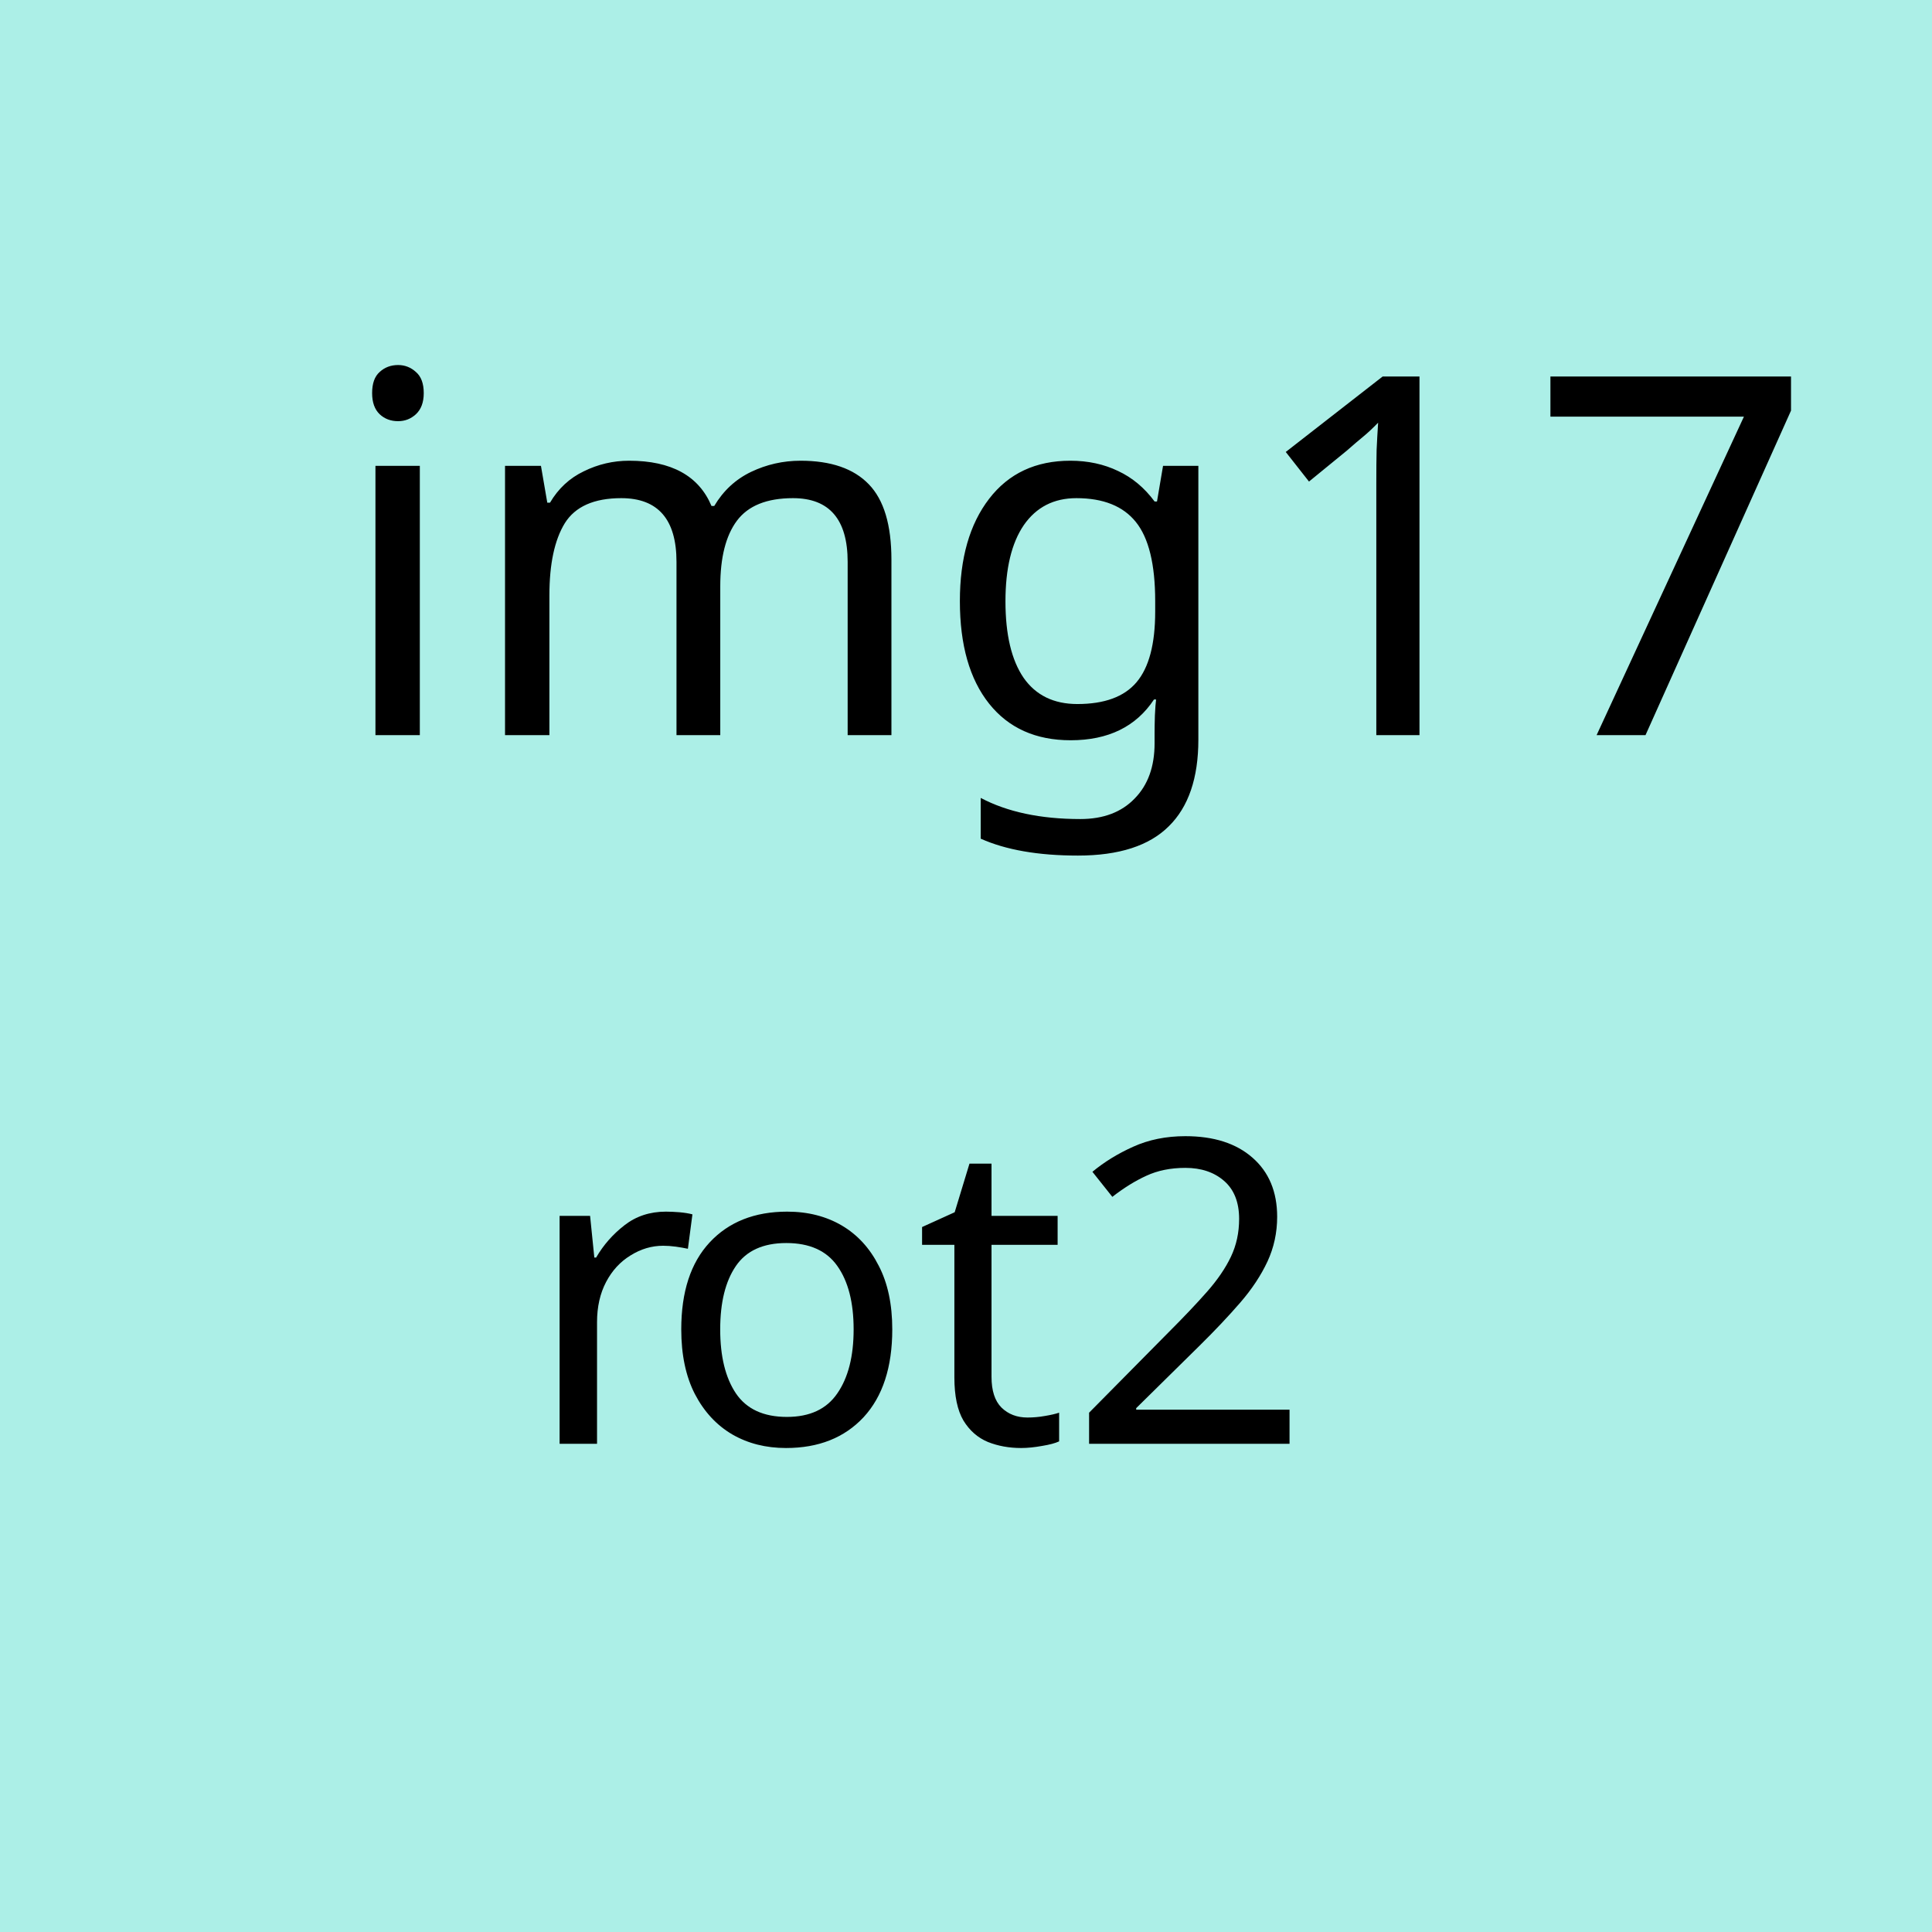
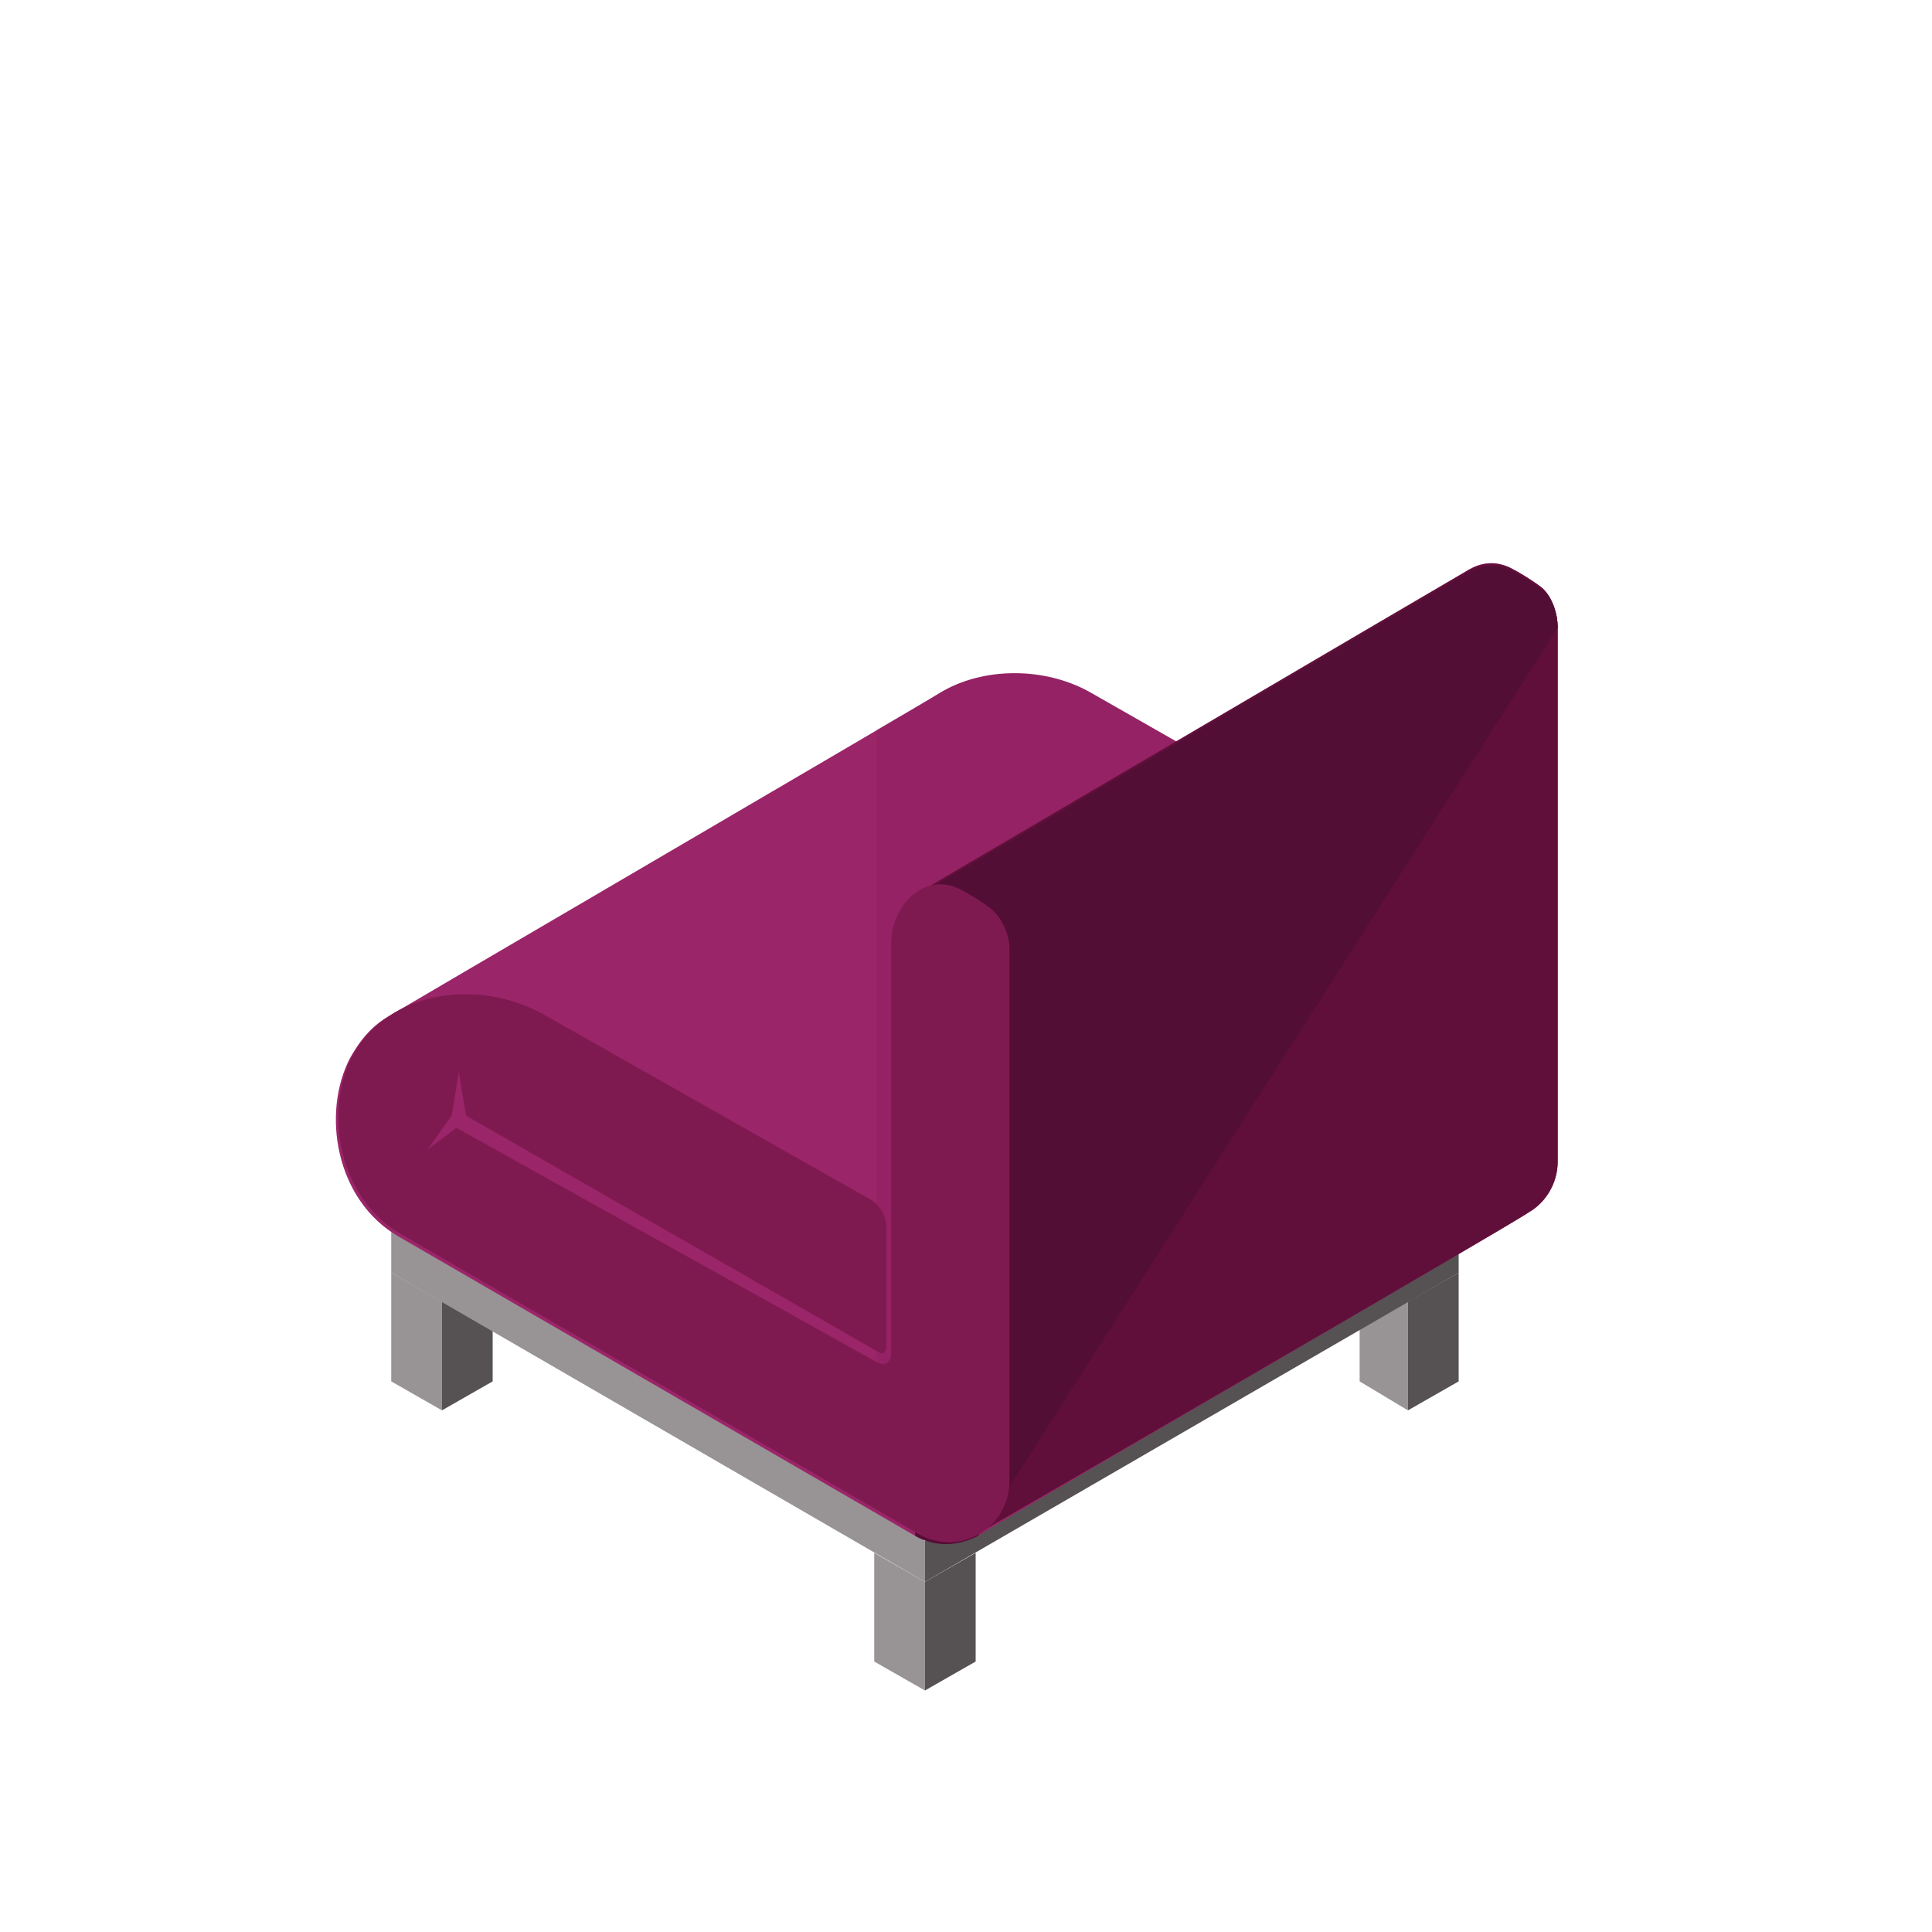
- <svg xmlns="http://www.w3.org/2000/svg" viewBox="0 0 100 100">
-   <defs>
-     <style>.cls-1{fill:#acefe7;}.cls-2{font-size:26px;}.cls-2,.cls-3{font-family:MyriadPro-Regular, Myriad Pro;}.cls-3{font-size:22px;letter-spacing:-0.01em;}.cls-4{letter-spacing:0em;}</style>
-   </defs>
-   <g id="bg">
-     <rect class="cls-1" x="-413.47" y="-8.47" width="900.59" height="238.44" />
-     <path d="M486.62-8V229.48H-413V-8H486.62m1-1H-414V230.48H487.62V-9Z" />
-   </g>
-   <g id="img_labels" data-name="img labels">
-     <text class="cls-2" transform="translate(17.23 38.05)">img17</text>
-   </g>
-   <g id="rot2">
-     <text class="cls-3" transform="translate(27.09 74.73)">r<tspan class="cls-4" x="6.97" y="0">ot2</tspan>
-     </text>
+ <svg xmlns="http://www.w3.org/2000/svg" version="1.1" id="Layer_1" x="0px" y="0px" viewBox="0 0 80 80" style="enable-background:new 0 0 80 80;" xml:space="preserve">
+   <style type="text/css">
+ 	.st0{fill:#989495;}
+ 	.st1{fill:#565152;}
+ 	.st2{fill:#9B2569;}
+ 	.st3{opacity:0.1;fill:#530E35;enable-background:new    ;}
+ 	.st4{fill:#600F3A;}
+ 	.st5{fill:#530E35;}
+ 	.st6{fill:#7F1A51;}
+ </style>
+   <g id="XMLID_36655_">
+     <g id="XMLID_36662_">
+       <g id="XMLID_36675_">
+         <polygon id="XMLID_36677_" class="st0" points="16.2,52.7 16.2,57.2 18.3,58.4 18.3,53.9    " />
+         <polygon id="XMLID_36676_" class="st1" points="20.4,52.7 18.3,53.9 18.3,58.4 20.4,57.2    " />
+       </g>
+       <polygon id="XMLID_36671_" class="st0" points="16.2,51 16.2,52.7 38.3,65.5 38.3,63.8   " />
+       <g id="XMLID_36667_">
+         <polygon id="XMLID_36670_" class="st0" points="56.3,52.7 56.3,57.2 58.3,58.4 58.3,53.9    " />
+         <polygon id="XMLID_36669_" class="st1" points="60.4,52.7 58.3,53.9 58.3,58.4 60.4,57.2    " />
+       </g>
+       <polygon id="XMLID_36666_" class="st1" points="60.4,51 38.3,63.8 38.3,65.5 60.4,52.7   " />
+       <g id="XMLID_36663_">
+         <polygon id="XMLID_36665_" class="st0" points="36.2,64.3 36.2,68.8 38.3,70 38.3,65.5    " />
+         <polygon id="XMLID_36664_" class="st1" points="40.4,64.3 38.3,65.5 38.3,70 40.4,68.8    " />
+       </g>
+     </g>
+     <path id="XMLID_36658_" class="st2" d="M63.8,24.3c-0.4-0.3-0.9-0.6-1.1-0.7c-1.5-0.9-3,0.5-3,2.2l-0.3,11l-14.2-8.1   c-1.9-1.1-4.5-1.1-6.3,0c-0.1,0.1-22.7,13.3-23,13.5c-0.6,0.4-1,0.9-1.4,1.6c-1.2,2.3-0.6,5.9,2,7.4l21.4,12.4   c0.9,0.5,1.8,0.4,2.6,0c0.7-0.5,22.1-12.9,22.8-13.4c0.7-0.4,1.2-1.2,1.2-2.1V26C64.5,25.3,64.2,24.6,63.8,24.3z" />
+     <path class="st3" d="M63.8,24.3c-0.4-0.3-0.9-0.6-1.1-0.7c-1.5-0.9-3,0.5-3,2.2l-0.3,11l-14.2-8.1c-1.9-1.1-4.5-1.1-6.3,0   c0,0-1,0.6-2.6,1.5v32.2l1.7,1c0.9,0.5,1.8,0.4,2.6,0c0.6-0.3,22-12.7,22.7-13.2c0.7-0.4,1.2-1.2,1.2-2.1V26   C64.5,25.3,64.2,24.6,63.8,24.3z" />
+     <path id="XMLID_36657_" class="st4" d="M63.8,24.3c-0.4-0.3-0.9-0.6-1.1-0.7c-0.7-0.4-1.3-0.3-1.9,0c-0.7,0.4-23,13.5-23,13.5   l0.1,26.4c0.9,0.5,1.8,0.4,2.6,0c0.7-0.4,22.1-12.8,22.8-13.3c0.7-0.4,1.2-1.2,1.2-2.1V26C64.5,25.3,64.2,24.6,63.8,24.3z" />
+     <path id="XMLID_42178_" class="st5" d="M64.5,26c0-0.7-0.3-1.4-0.7-1.6c-0.4-0.3-0.9-0.6-1.1-0.7c-0.7-0.4-1.3-0.3-1.9,0   c-0.7,0.4-23,13.5-23,13.5l0.1,26.4c0.9,0.5,1.8,0.4,2.6,0" />
+     <path id="XMLID_36656_" class="st6" d="M41,37.6c-0.4-0.3-0.9-0.6-1.1-0.7c-1.5-0.9-3,0.5-3,2.2v17c0,0.3-0.3,0.5-0.6,0.3   l-17.4-9.7l-1.2,0.9l1-1.4l0.3-1.8l0.3,1.8L36.4,56c0.1,0.1,0.3,0,0.3-0.2v-5c0-0.4-0.2-0.8-0.6-1.1L22.5,42   c-2.7-1.5-6.4-1-7.9,1.7c-1.2,2.3-0.6,5.9,2,7.4L38,63.5c1.7,1,3.8-0.2,3.8-2.2v-22C41.8,38.6,41.4,37.9,41,37.6z" />
  </g>
</svg>
